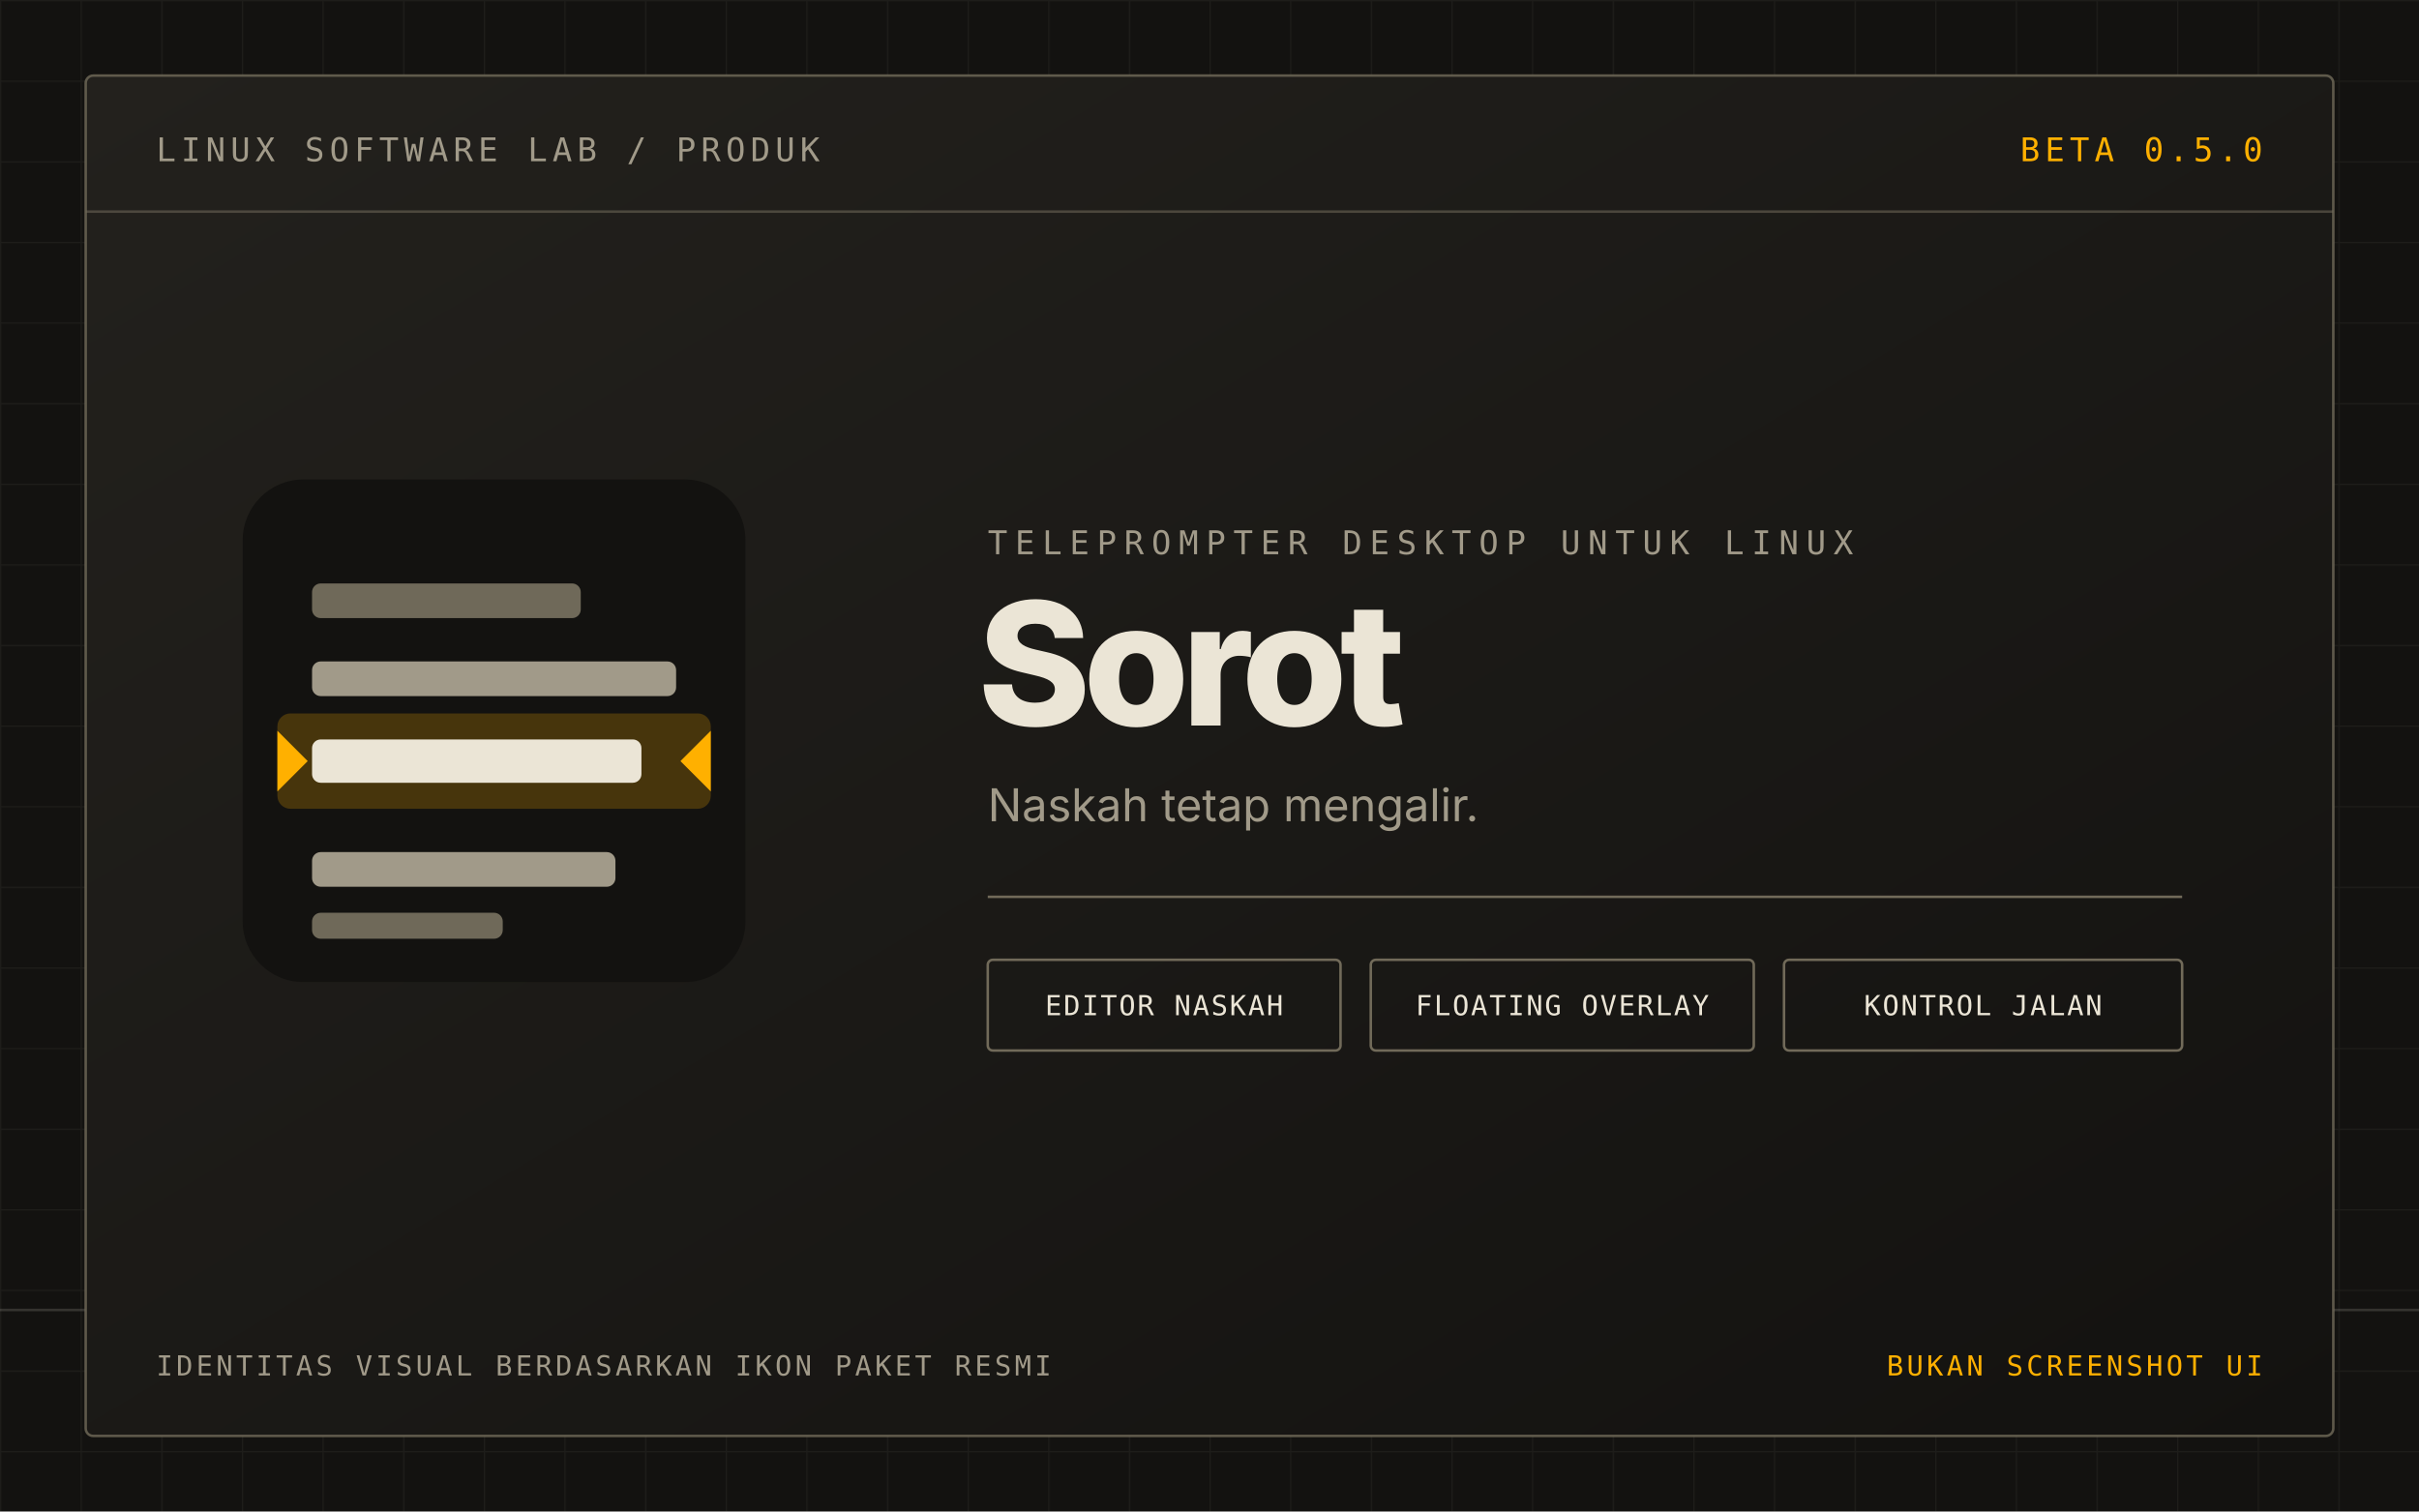
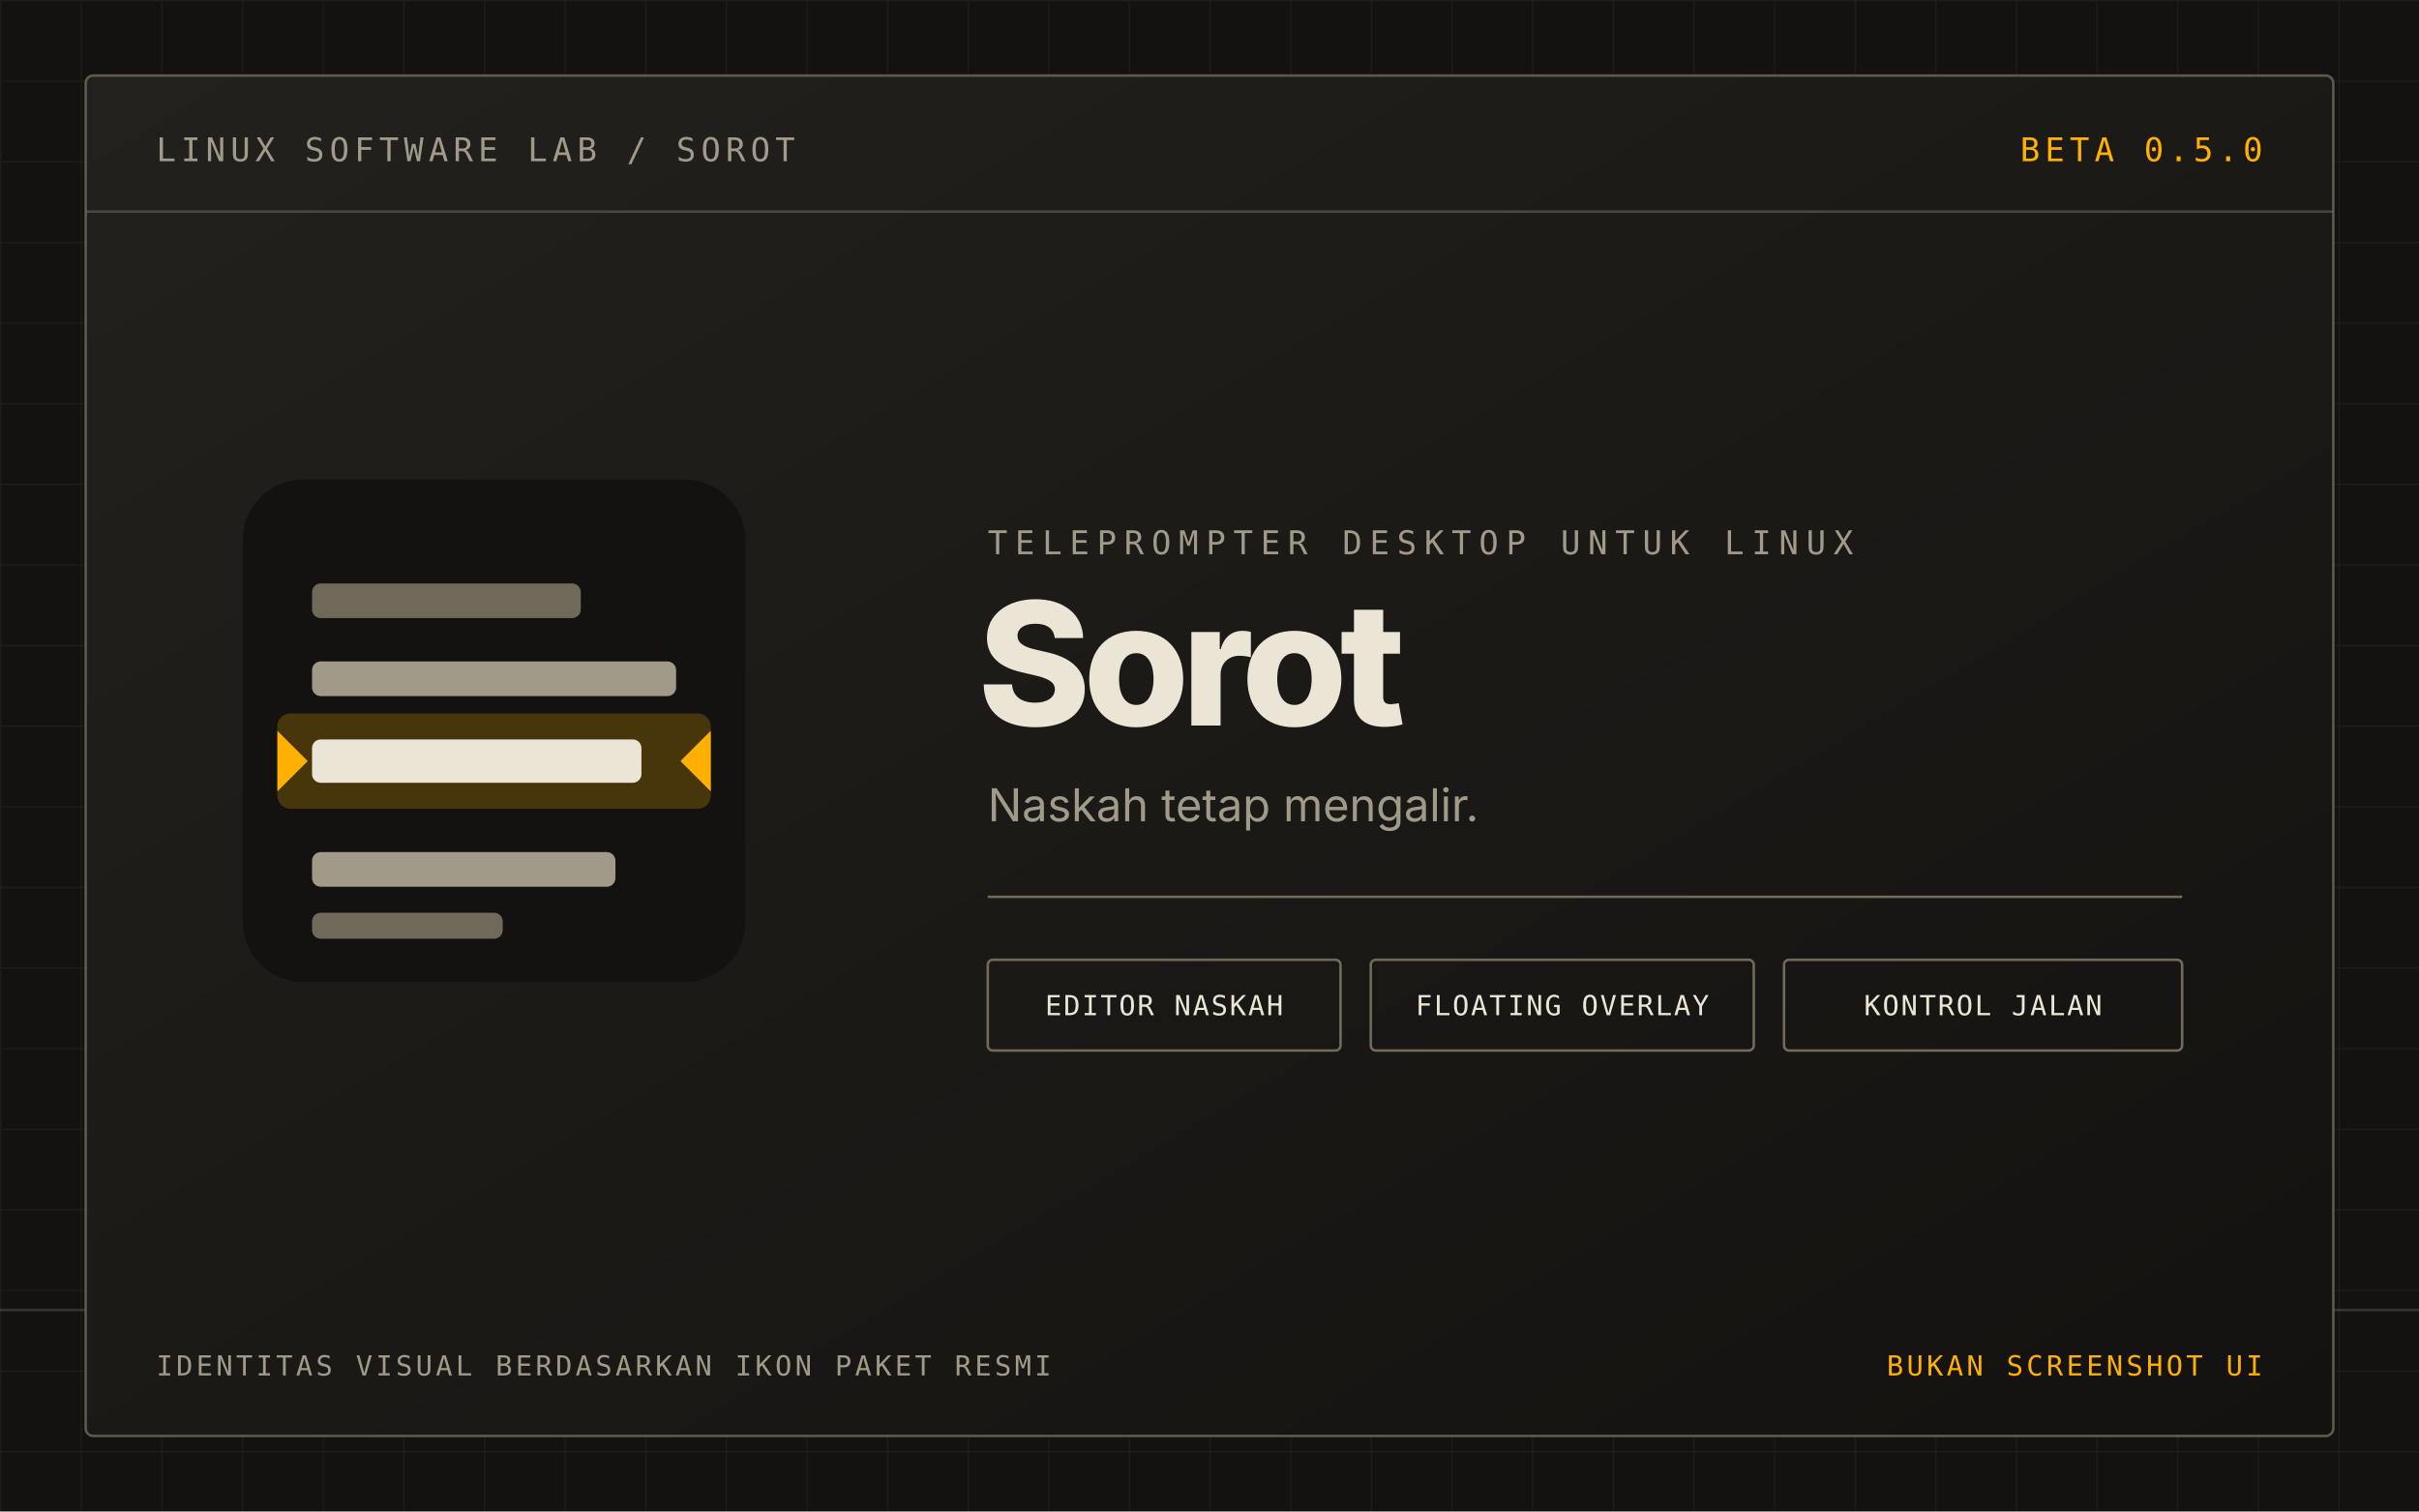
<svg xmlns="http://www.w3.org/2000/svg" viewBox="0 0 960 600" role="img" aria-labelledby="title desc">
  <defs>
    <pattern id="grid" width="32" height="32" patternUnits="userSpaceOnUse">
      <path d="M32 0H0V32" fill="none" stroke="#EBE5D6" stroke-opacity=".055" />
    </pattern>
    <linearGradient id="panel" x1="0" y1="0" x2="1" y2="1">
      <stop stop-color="#23211D" />
      <stop offset="1" stop-color="#131210" />
    </linearGradient>
  </defs>
  <rect width="960" height="600" fill="#131210" />
  <rect width="960" height="600" fill="url(#grid)" />
  <path d="M0 520H960" stroke="#EBE5D6" stroke-opacity=".16" />
  <rect x="34" y="30" width="892" height="540" rx="3" fill="url(#panel)" stroke="#716A59" stroke-opacity=".8" />
  <path d="M34 84H926" stroke="#716A59" stroke-opacity=".55" />
-   <text x="62" y="64" fill="#A19A89" font-family="monospace" font-size="13" letter-spacing="2">LINUX SOFTWARE LAB / PRODUK</text>
+   <text x="62" y="64" fill="#A19A89" font-family="monospace" font-size="13" letter-spacing="2">LINUX SOFTWARE LAB / SOROT</text>
  <text x="898" y="64" text-anchor="end" fill="#FFB000" font-family="monospace" font-size="13" letter-spacing="2">BETA 0.5.0</text>
  <g transform="translate(86 180) scale(1.72)">
    <rect x="6" y="6" width="116" height="116" rx="14" fill="#131210" />
    <rect x="22" y="30" width="62" height="8" rx="2" fill="#6F6959" />
    <rect x="22" y="48" width="84" height="8" rx="2" fill="#A19A89" />
    <rect x="14" y="60" width="100" height="22" rx="3" fill="#FFB000" opacity=".22" />
    <path d="M14 64 21 71 14 78Z M114 64 107 71 114 78Z" fill="#FFB000" />
    <rect x="22" y="66" width="76" height="10" rx="2" fill="#EBE5D6" />
    <rect x="22" y="92" width="70" height="8" rx="2" fill="#A19A89" />
    <rect x="22" y="106" width="44" height="6" rx="2" fill="#6F6959" />
  </g>
  <text x="392" y="220" fill="#A19A89" font-family="monospace" font-size="13" letter-spacing="3">TELEPROMPTER DESKTOP UNTUK LINUX</text>
  <text x="388" y="288" fill="#EBE5D6" font-family="Inter, sans-serif" font-weight="800" font-size="68" letter-spacing="-3">Sorot</text>
  <text x="392" y="326" fill="#A19A89" font-family="Inter, sans-serif" font-size="18">Naskah tetap mengalir.</text>
  <path d="M392 356H866" stroke="#716A59" />
  <g fill="none" stroke="#716A59">
    <rect x="392" y="381" width="140" height="36" rx="2" />
    <rect x="544" y="381" width="152" height="36" rx="2" />
    <rect x="708" y="381" width="158" height="36" rx="2" />
  </g>
  <g fill="#EBE5D6" font-family="monospace" font-size="11" letter-spacing=".7">
    <text x="462" y="403" text-anchor="middle">EDITOR NASKAH</text>
    <text x="620" y="403" text-anchor="middle">FLOATING OVERLAY</text>
    <text x="787" y="403" text-anchor="middle">KONTROL JALAN</text>
  </g>
  <text x="62" y="546" fill="#A19A89" font-family="monospace" font-size="11" letter-spacing="1.3">IDENTITAS VISUAL BERDASARKAN IKON PAKET RESMI</text>
  <text x="898" y="546" text-anchor="end" fill="#FFB000" font-family="monospace" font-size="11" letter-spacing="1.3">BUKAN SCREENSHOT UI</text>
</svg>
